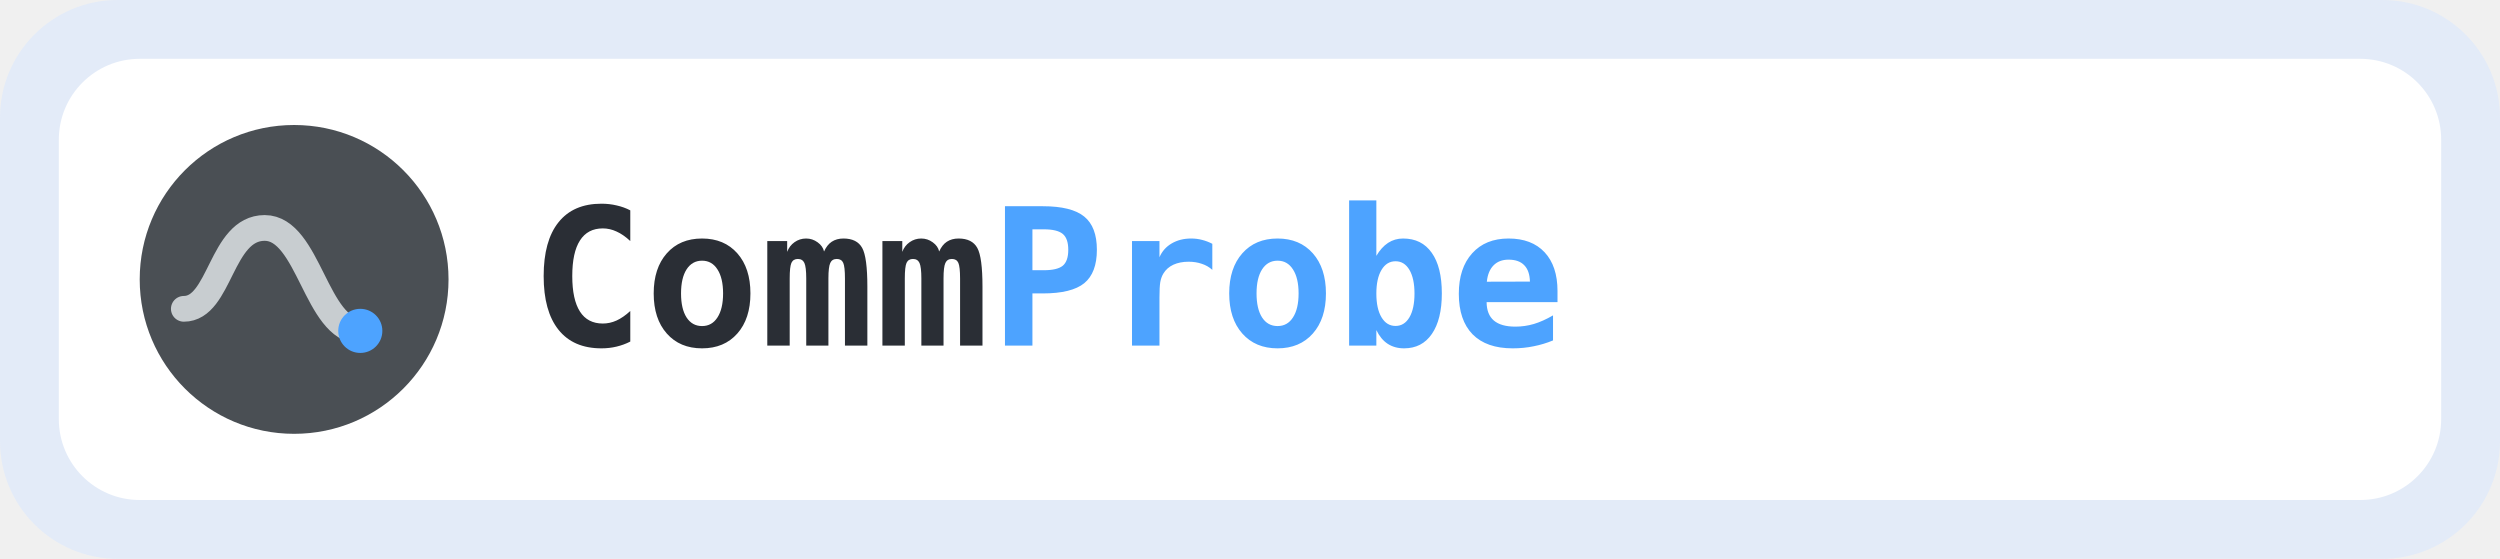
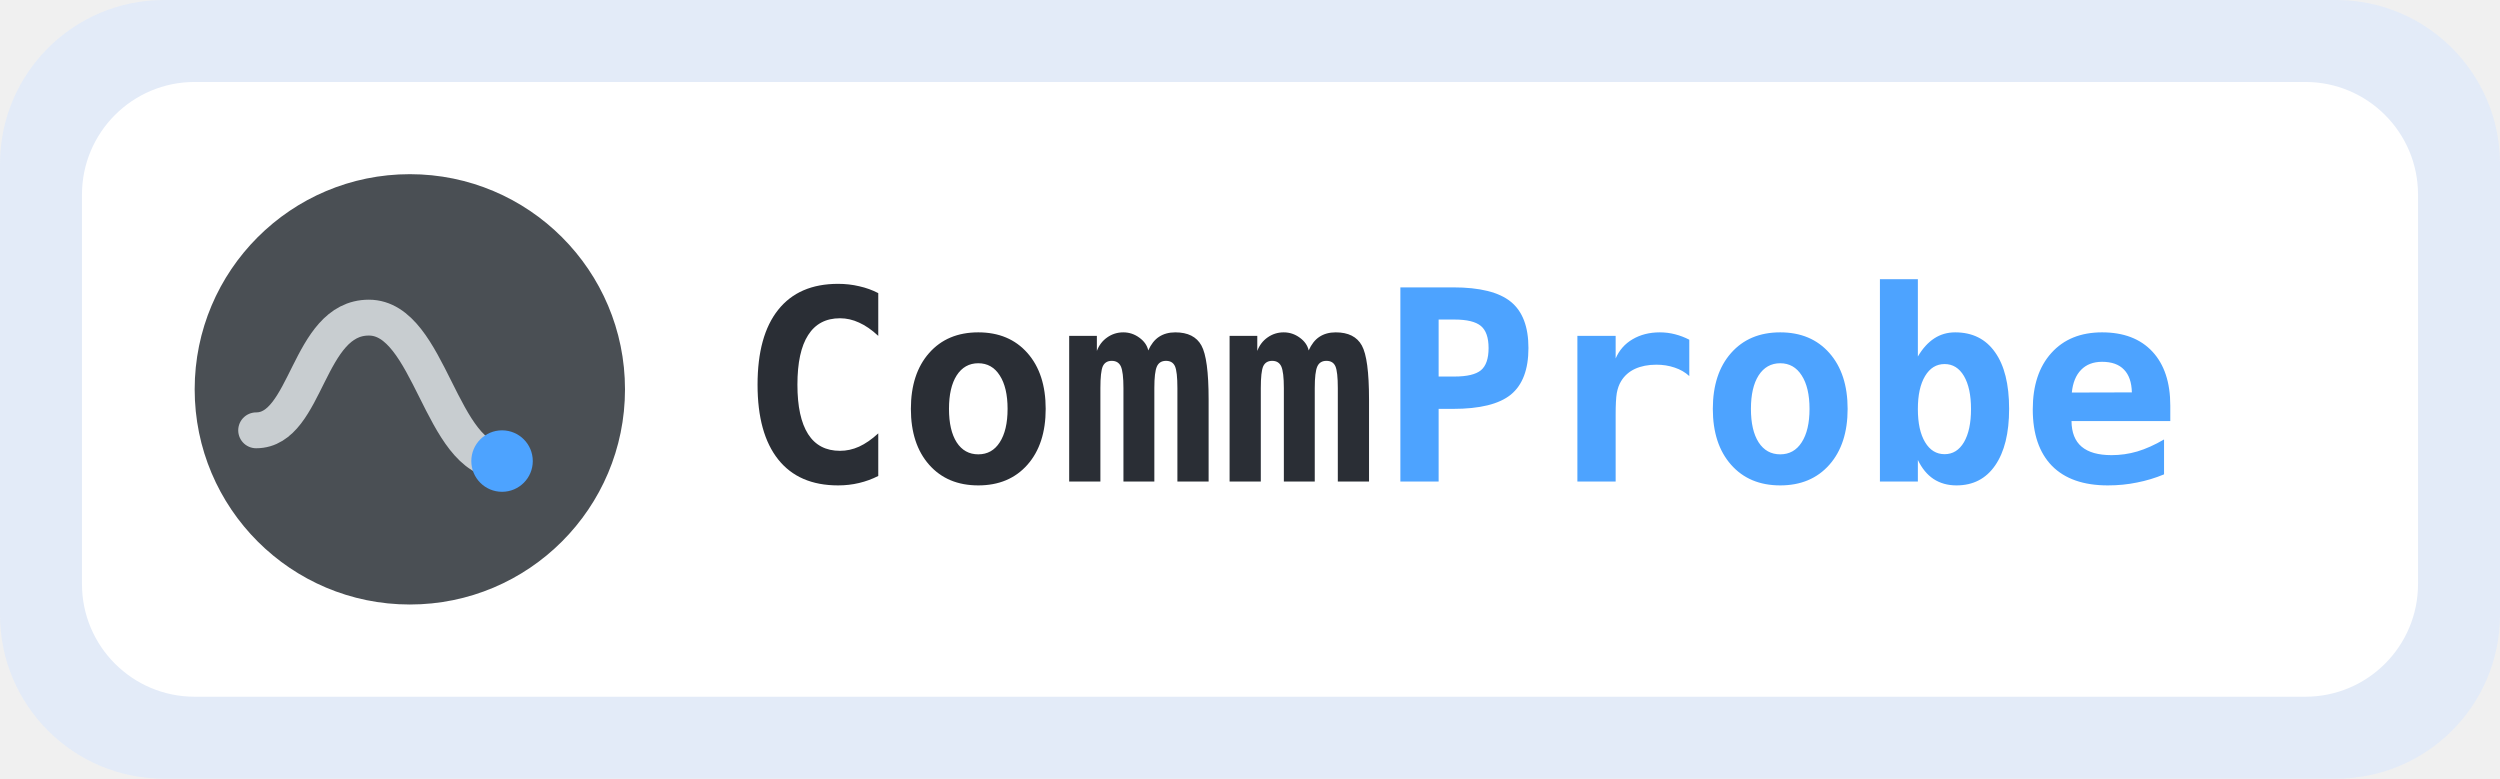
- <svg xmlns="http://www.w3.org/2000/svg" viewBox="0 0 340 76">
-   <rect width="340" height="76" rx="16" fill="#E3EBF8" />
-   <rect x="8" y="8" width="324" height="60" rx="11" fill="#FFFFFF" />
+ <svg xmlns="http://www.w3.org/2000/svg" viewBox="0 0 244 76">
+   <rect width="244" height="76" rx="16" fill="#E3EBF8" />
+   <rect x="8" y="8" width="228" height="60" rx="11" fill="#FFFFFF" />
  <circle cx="40" cy="38" r="21" fill="#4A4F54" />
  <path d="M25 42 C 30 42, 30 31, 36 31 S 43 45, 49 45" stroke="#C8CDD0" stroke-width="3.5" fill="none" stroke-linecap="round" />
  <circle cx="49" cy="45" r="3" fill="#4DA3FF" />
  <text x="72" y="47" font-family="ui-monospace, 'SF Mono', Menlo, Consolas, monospace" font-size="26" font-weight="700" fill="#2A2E35">Comm<tspan fill="#4DA3FF">Probe</tspan>
  </text>
</svg>
